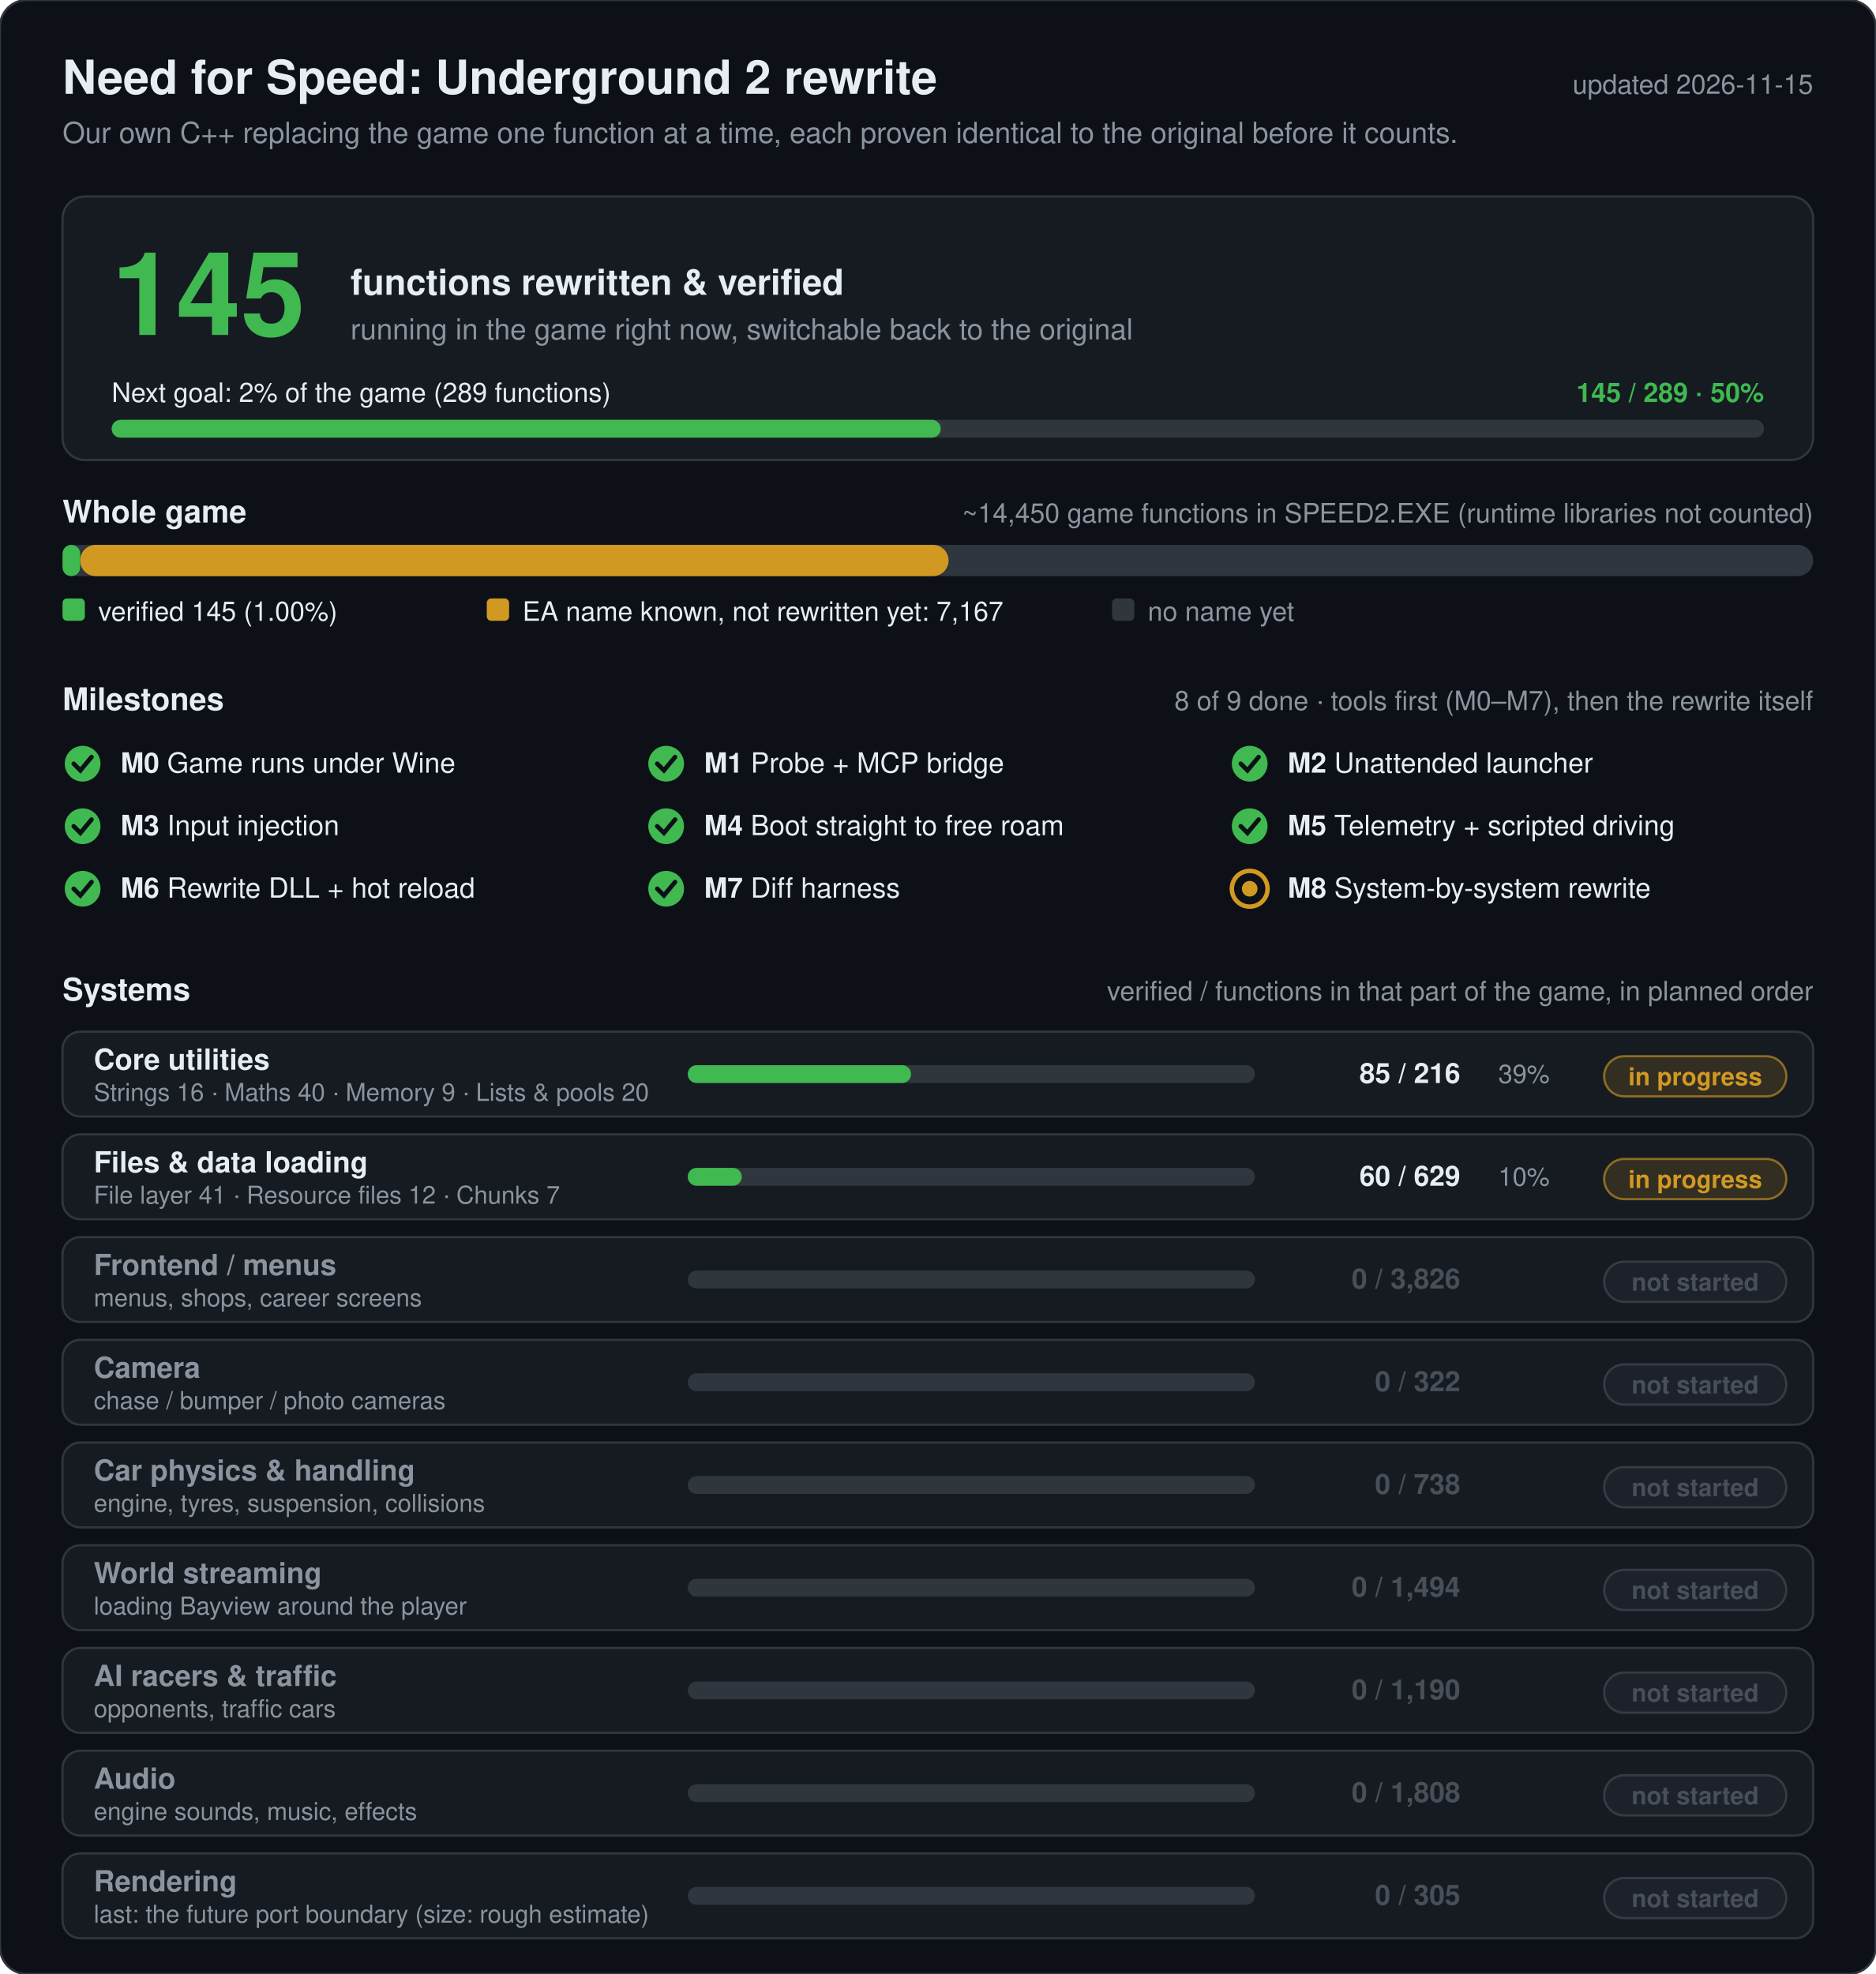
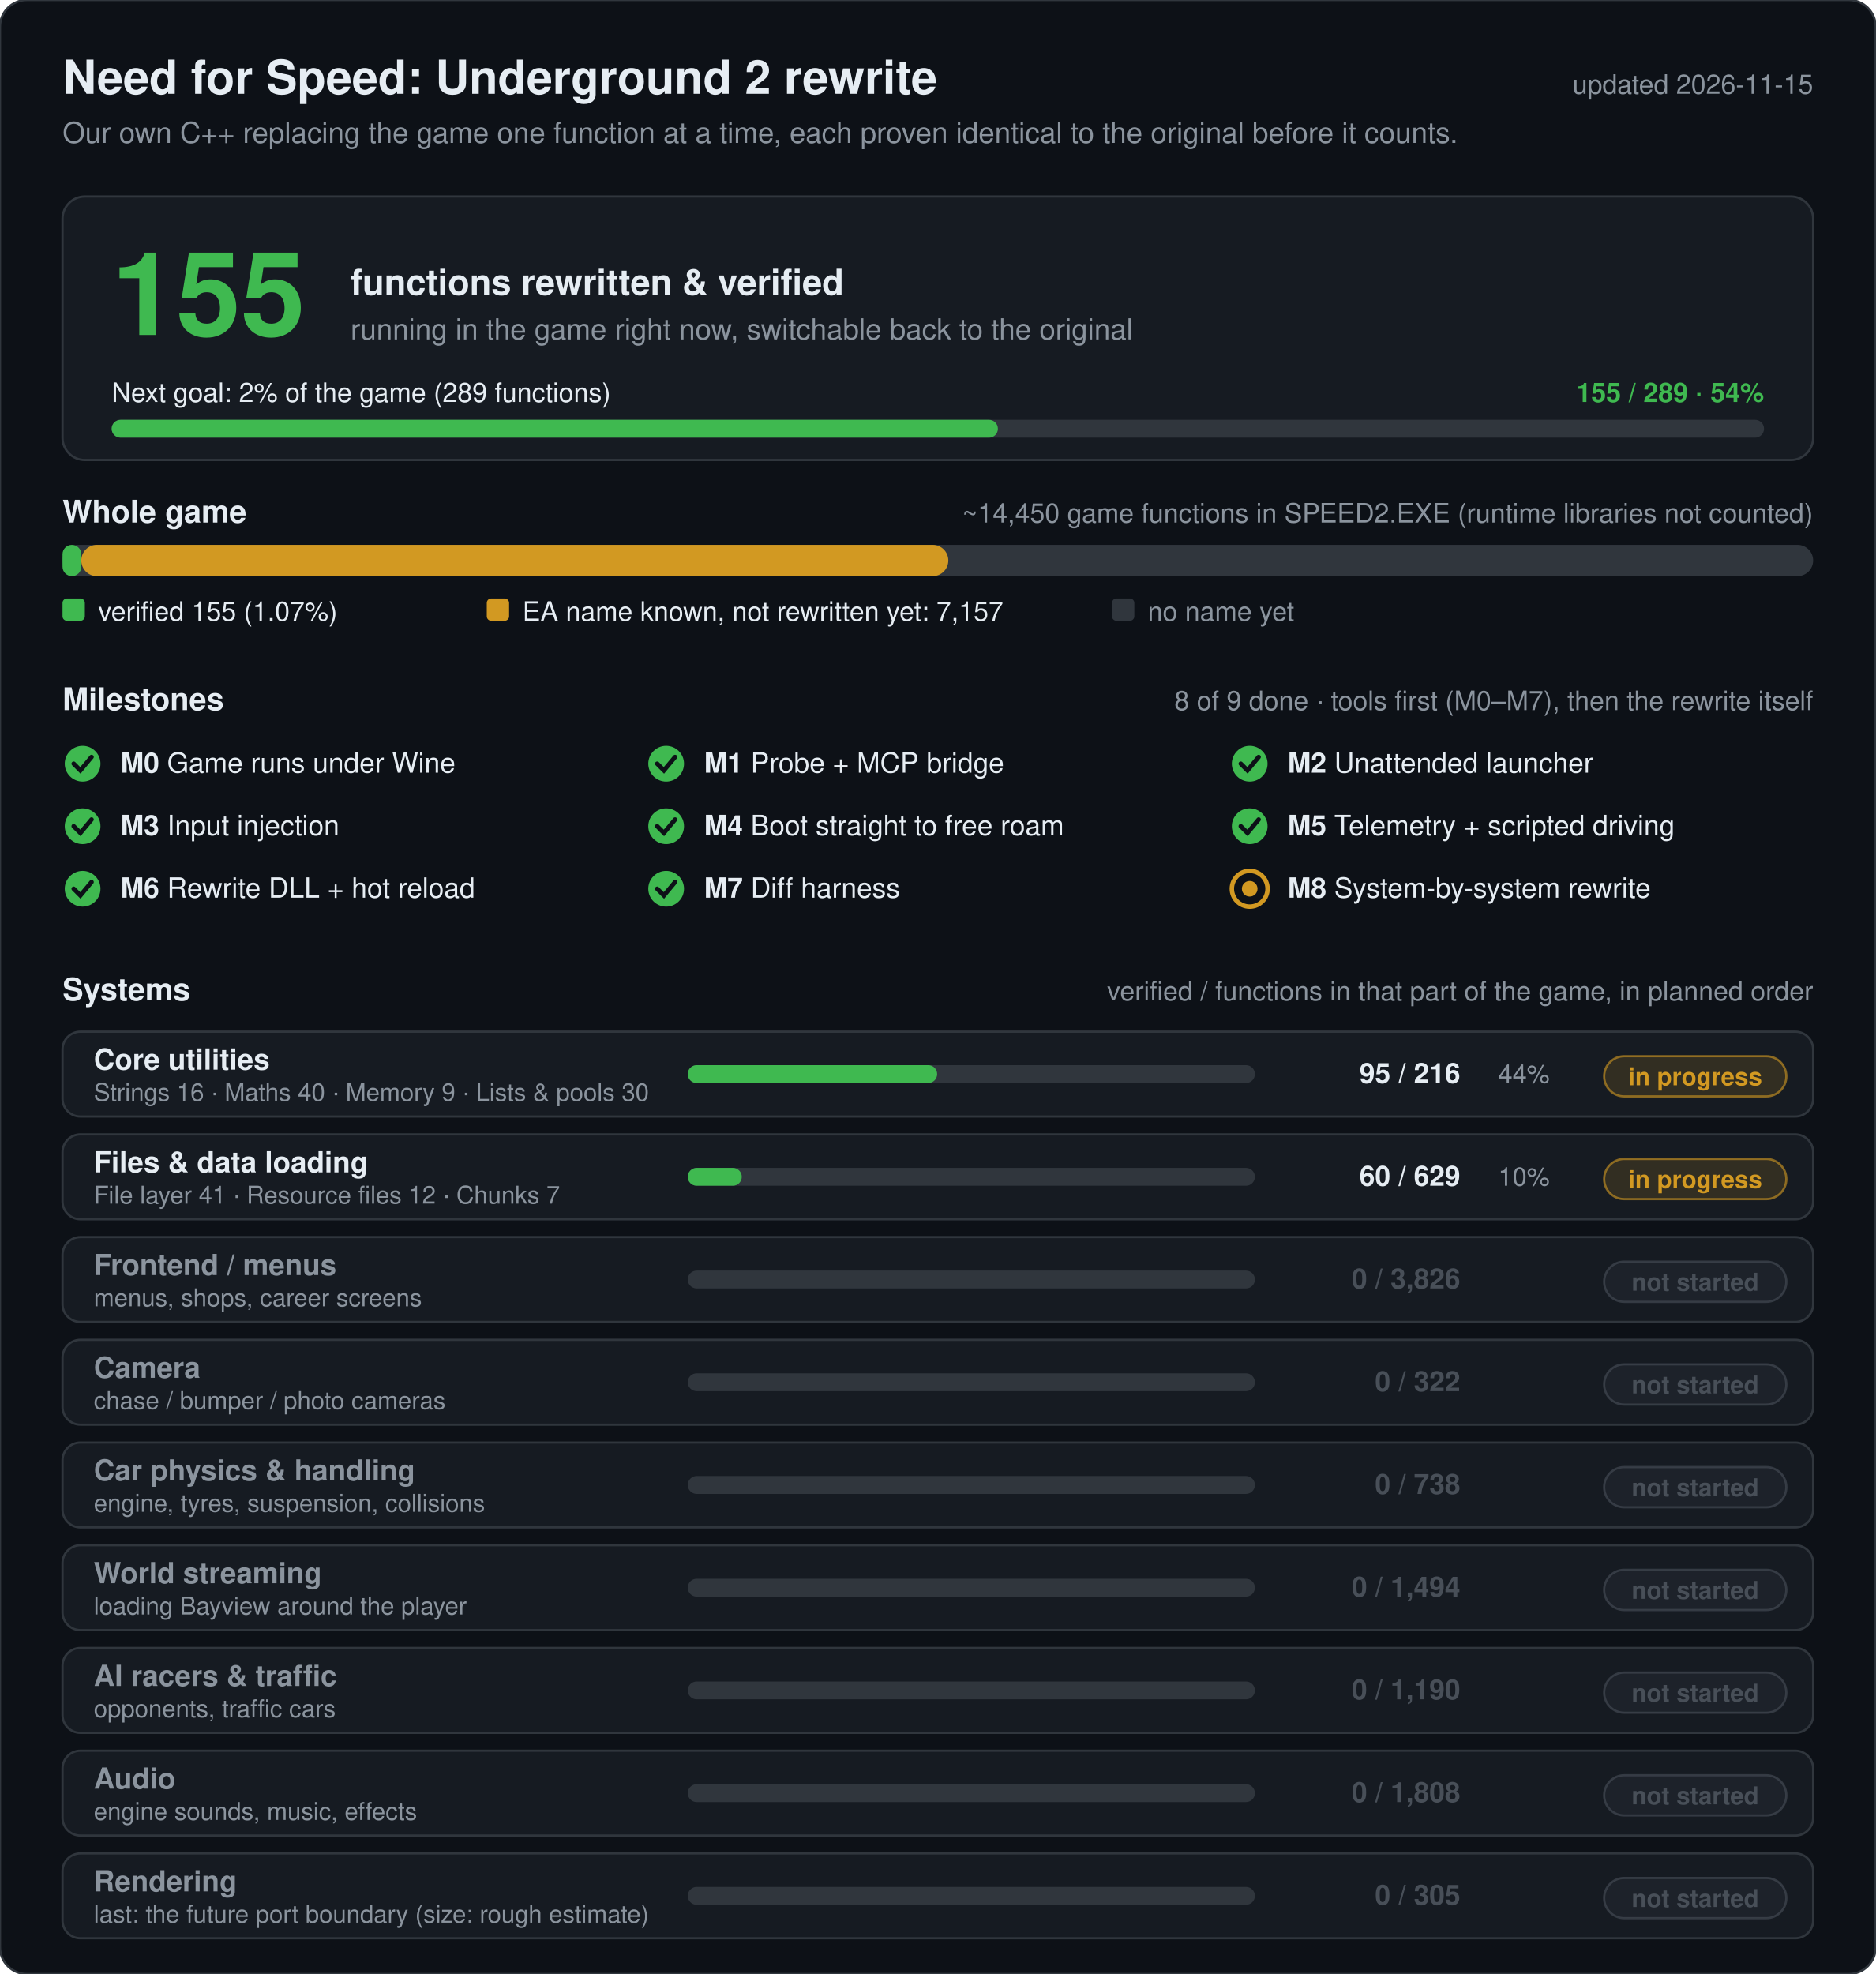
<svg xmlns="http://www.w3.org/2000/svg" width="840" height="884" viewBox="0 0 840 884" font-family="-apple-system, Segoe UI, Helvetica, Arial, sans-serif">
  <rect width="840" height="884" rx="12" fill="#0d1117" stroke="#30363d" />
  <text x="28" y="42" font-size="21" font-weight="700" fill="#e6edf3">Need for Speed: Underground 2 rewrite</text>
  <text x="812" y="42" font-size="12" fill="#8b949e" text-anchor="end">updated 2026-11-15</text>
  <text x="28" y="64" font-size="13" fill="#8b949e">Our own C++ replacing the game one function at a time, each proven identical to the original before it counts.</text>
  <rect x="28" y="88" width="784" height="118" rx="10" fill="#161b22" stroke="#30363d" />
-   <text x="50" y="150" font-size="52" font-weight="800" fill="#3fb950">145</text>
+   <text x="50" y="150" font-size="52" font-weight="800" fill="#3fb950">155</text>
  <text x="157" y="132" font-size="16" font-weight="600" fill="#e6edf3">functions rewritten &amp; verified</text>
  <text x="157" y="152" font-size="13" fill="#8b949e">running in the game right now, switchable back to the original</text>
  <text x="50" y="180" font-size="12" fill="#e6edf3">Next goal: 2% of the game (289 functions)</text>
-   <text x="790" y="180" font-size="12" font-weight="700" fill="#3fb950" text-anchor="end">145 / 289 · 50%</text>
+   <text x="790" y="180" font-size="12" font-weight="700" fill="#3fb950" text-anchor="end">155 / 289 · 54%</text>
  <rect x="50" y="188" width="740" height="8" rx="4.0" fill="#30363d" />
-   <rect x="50.0" y="188" width="371.3" height="8" rx="4.0" fill="#3fb950" />
+   <rect x="50.0" y="188" width="396.9" height="8" rx="4.0" fill="#3fb950" />
  <text x="28" y="234" font-size="14" font-weight="600" fill="#e6edf3">Whole game</text>
  <text x="812" y="234" font-size="12" fill="#8b949e" text-anchor="end">~14,450 game functions in SPEED2.EXE (runtime libraries not counted)</text>
  <rect x="28" y="244" width="784" height="14" rx="7.0" fill="#30363d" />
-   <rect x="28.0" y="244" width="7.9" height="14" rx="3.9" fill="#3fb950" />
-   <rect x="35.9" y="244" width="388.9" height="14" rx="7.0" fill="#d29922" />
+   <rect x="28.0" y="244" width="8.4" height="14" rx="4.2" fill="#3fb950" />
+   <rect x="36.4" y="244" width="388.3" height="14" rx="7.0" fill="#d29922" />
  <rect x="28" y="268" width="10" height="10" rx="2" fill="#3fb950" />
-   <text x="44" y="278" font-size="12" fill="#e6edf3">verified 145 (1.00%)</text>
+   <text x="44" y="278" font-size="12" fill="#e6edf3">verified 155 (1.07%)</text>
  <rect x="218" y="268" width="10" height="10" rx="2" fill="#d29922" />
-   <text x="234" y="278" font-size="12" fill="#e6edf3">EA name known, not rewritten yet: 7,167</text>
+   <text x="234" y="278" font-size="12" fill="#e6edf3">EA name known, not rewritten yet: 7,157</text>
  <rect x="498" y="268" width="10" height="10" rx="2" fill="#30363d" />
  <text x="514" y="278" font-size="12" fill="#8b949e">no name yet</text>
  <text x="28" y="318" font-size="14" font-weight="600" fill="#e6edf3">Milestones</text>
  <text x="812" y="318" font-size="12" fill="#8b949e" text-anchor="end">8 of 9 done · tools first (M0–M7), then the rewrite itself</text>
  <circle cx="37.0" cy="342" r="8" fill="#3fb950" />
  <path d="M33.0 342 l3 3 l5 -6" stroke="#0d1117" stroke-width="2" fill="none" stroke-linecap="round" />
  <text x="54.0" y="346" font-size="12.5" fill="#e6edf3">
    <tspan font-weight="700">M0</tspan> Game runs under Wine</text>
  <circle cx="298.333" cy="342" r="8" fill="#3fb950" />
  <path d="M294.333 342 l3 3 l5 -6" stroke="#0d1117" stroke-width="2" fill="none" stroke-linecap="round" />
  <text x="315.333" y="346" font-size="12.5" fill="#e6edf3">
    <tspan font-weight="700">M1</tspan> Probe + MCP bridge</text>
  <circle cx="559.667" cy="342" r="8" fill="#3fb950" />
  <path d="M555.667 342 l3 3 l5 -6" stroke="#0d1117" stroke-width="2" fill="none" stroke-linecap="round" />
  <text x="576.667" y="346" font-size="12.5" fill="#e6edf3">
    <tspan font-weight="700">M2</tspan> Unattended launcher</text>
  <circle cx="37.0" cy="370" r="8" fill="#3fb950" />
  <path d="M33.0 370 l3 3 l5 -6" stroke="#0d1117" stroke-width="2" fill="none" stroke-linecap="round" />
  <text x="54.0" y="374" font-size="12.5" fill="#e6edf3">
    <tspan font-weight="700">M3</tspan> Input injection</text>
  <circle cx="298.333" cy="370" r="8" fill="#3fb950" />
  <path d="M294.333 370 l3 3 l5 -6" stroke="#0d1117" stroke-width="2" fill="none" stroke-linecap="round" />
  <text x="315.333" y="374" font-size="12.5" fill="#e6edf3">
    <tspan font-weight="700">M4</tspan> Boot straight to free roam</text>
  <circle cx="559.667" cy="370" r="8" fill="#3fb950" />
  <path d="M555.667 370 l3 3 l5 -6" stroke="#0d1117" stroke-width="2" fill="none" stroke-linecap="round" />
  <text x="576.667" y="374" font-size="12.5" fill="#e6edf3">
    <tspan font-weight="700">M5</tspan> Telemetry + scripted driving</text>
  <circle cx="37.0" cy="398" r="8" fill="#3fb950" />
  <path d="M33.0 398 l3 3 l5 -6" stroke="#0d1117" stroke-width="2" fill="none" stroke-linecap="round" />
  <text x="54.0" y="402" font-size="12.5" fill="#e6edf3">
    <tspan font-weight="700">M6</tspan> Rewrite DLL + hot reload</text>
  <circle cx="298.333" cy="398" r="8" fill="#3fb950" />
  <path d="M294.333 398 l3 3 l5 -6" stroke="#0d1117" stroke-width="2" fill="none" stroke-linecap="round" />
  <text x="315.333" y="402" font-size="12.5" fill="#e6edf3">
    <tspan font-weight="700">M7</tspan> Diff harness</text>
  <circle cx="559.667" cy="398" r="8" fill="none" stroke="#d29922" stroke-width="2" />
  <circle cx="559.667" cy="398" r="3.5" fill="#d29922" />
  <text x="576.667" y="402" font-size="12.5" fill="#e6edf3">
    <tspan font-weight="700">M8</tspan> System-by-system rewrite</text>
  <text x="28" y="448" font-size="14" font-weight="600" fill="#e6edf3">Systems</text>
  <text x="812" y="448" font-size="12" fill="#8b949e" text-anchor="end">verified / functions in that part of the game, in planned order</text>
  <rect x="28" y="462" width="784" height="38" rx="8" fill="#161b22" stroke="#30363d" />
  <text x="42" y="479" font-size="13" font-weight="600" fill="#e6edf3">Core utilities</text>
-   <text x="42" y="493" font-size="11" fill="#8b949e">Strings 16 · Maths 40 · Memory 9 · Lists &amp; pools 20</text>
+   <text x="42" y="493" font-size="11" fill="#8b949e">Strings 16 · Maths 40 · Memory 9 · Lists &amp; pools 30</text>
  <rect x="308" y="477" width="254" height="8" rx="4.0" fill="#30363d" />
-   <rect x="308.0" y="477" width="100.0" height="8" rx="4.0" fill="#3fb950" />
-   <text x="654" y="485" font-size="12.5" font-weight="700" fill="#e6edf3" text-anchor="end">85 / 216</text>
-   <text x="694" y="485" font-size="11.5" fill="#8b949e" text-anchor="end">39%</text>
+   <rect x="308.0" y="477" width="111.7" height="8" rx="4.0" fill="#3fb950" />
+   <text x="654" y="485" font-size="12.5" font-weight="700" fill="#e6edf3" text-anchor="end">95 / 216</text>
+   <text x="694" y="485" font-size="11.5" fill="#8b949e" text-anchor="end">44%</text>
  <rect x="718.4" y="473" width="81.6" height="18" rx="9" fill="#d29922" fill-opacity="0.15" stroke="#d29922" stroke-opacity="0.6" />
  <text x="759.2" y="486" font-size="11" font-weight="600" fill="#d29922" text-anchor="middle">in progress</text>
  <rect x="28" y="508" width="784" height="38" rx="8" fill="#161b22" stroke="#30363d" />
  <text x="42" y="525" font-size="13" font-weight="600" fill="#e6edf3">Files &amp; data loading</text>
  <text x="42" y="539" font-size="11" fill="#8b949e">File layer 41 · Resource files 12 · Chunks 7</text>
  <rect x="308" y="523" width="254" height="8" rx="4.0" fill="#30363d" />
  <rect x="308.0" y="523" width="24.2" height="8" rx="4.0" fill="#3fb950" />
  <text x="654" y="531" font-size="12.5" font-weight="700" fill="#e6edf3" text-anchor="end">60 / 629</text>
  <text x="694" y="531" font-size="11.5" fill="#8b949e" text-anchor="end">10%</text>
  <rect x="718.4" y="519" width="81.6" height="18" rx="9" fill="#d29922" fill-opacity="0.15" stroke="#d29922" stroke-opacity="0.6" />
  <text x="759.2" y="532" font-size="11" font-weight="600" fill="#d29922" text-anchor="middle">in progress</text>
  <rect x="28" y="554" width="784" height="38" rx="8" fill="#161b22" stroke="#30363d" />
  <text x="42" y="571" font-size="13" font-weight="600" fill="#8b949e">Frontend / menus</text>
  <text x="42" y="585" font-size="11" fill="#8b949e">menus, shops, career screens</text>
  <rect x="308" y="569" width="254" height="8" rx="4.0" fill="#30363d" />
  <text x="654" y="577" font-size="12.5" font-weight="700" fill="#484f58" text-anchor="end">0 / 3,826</text>
  <rect x="718.4" y="565" width="81.6" height="18" rx="9" fill="#484f58" fill-opacity="0.15" stroke="#484f58" stroke-opacity="0.6" />
  <text x="759.2" y="578" font-size="11" font-weight="600" fill="#484f58" text-anchor="middle">not started</text>
  <rect x="28" y="600" width="784" height="38" rx="8" fill="#161b22" stroke="#30363d" />
  <text x="42" y="617" font-size="13" font-weight="600" fill="#8b949e">Camera</text>
  <text x="42" y="631" font-size="11" fill="#8b949e">chase / bumper / photo cameras</text>
  <rect x="308" y="615" width="254" height="8" rx="4.0" fill="#30363d" />
  <text x="654" y="623" font-size="12.5" font-weight="700" fill="#484f58" text-anchor="end">0 / 322</text>
  <rect x="718.4" y="611" width="81.6" height="18" rx="9" fill="#484f58" fill-opacity="0.15" stroke="#484f58" stroke-opacity="0.6" />
  <text x="759.2" y="624" font-size="11" font-weight="600" fill="#484f58" text-anchor="middle">not started</text>
  <rect x="28" y="646" width="784" height="38" rx="8" fill="#161b22" stroke="#30363d" />
  <text x="42" y="663" font-size="13" font-weight="600" fill="#8b949e">Car physics &amp; handling</text>
  <text x="42" y="677" font-size="11" fill="#8b949e">engine, tyres, suspension, collisions</text>
  <rect x="308" y="661" width="254" height="8" rx="4.0" fill="#30363d" />
  <text x="654" y="669" font-size="12.5" font-weight="700" fill="#484f58" text-anchor="end">0 / 738</text>
  <rect x="718.4" y="657" width="81.6" height="18" rx="9" fill="#484f58" fill-opacity="0.15" stroke="#484f58" stroke-opacity="0.6" />
  <text x="759.2" y="670" font-size="11" font-weight="600" fill="#484f58" text-anchor="middle">not started</text>
  <rect x="28" y="692" width="784" height="38" rx="8" fill="#161b22" stroke="#30363d" />
  <text x="42" y="709" font-size="13" font-weight="600" fill="#8b949e">World streaming</text>
  <text x="42" y="723" font-size="11" fill="#8b949e">loading Bayview around the player</text>
  <rect x="308" y="707" width="254" height="8" rx="4.0" fill="#30363d" />
  <text x="654" y="715" font-size="12.5" font-weight="700" fill="#484f58" text-anchor="end">0 / 1,494</text>
  <rect x="718.4" y="703" width="81.6" height="18" rx="9" fill="#484f58" fill-opacity="0.15" stroke="#484f58" stroke-opacity="0.6" />
  <text x="759.2" y="716" font-size="11" font-weight="600" fill="#484f58" text-anchor="middle">not started</text>
  <rect x="28" y="738" width="784" height="38" rx="8" fill="#161b22" stroke="#30363d" />
  <text x="42" y="755" font-size="13" font-weight="600" fill="#8b949e">AI racers &amp; traffic</text>
  <text x="42" y="769" font-size="11" fill="#8b949e">opponents, traffic cars</text>
  <rect x="308" y="753" width="254" height="8" rx="4.0" fill="#30363d" />
  <text x="654" y="761" font-size="12.5" font-weight="700" fill="#484f58" text-anchor="end">0 / 1,190</text>
  <rect x="718.4" y="749" width="81.6" height="18" rx="9" fill="#484f58" fill-opacity="0.15" stroke="#484f58" stroke-opacity="0.6" />
  <text x="759.2" y="762" font-size="11" font-weight="600" fill="#484f58" text-anchor="middle">not started</text>
  <rect x="28" y="784" width="784" height="38" rx="8" fill="#161b22" stroke="#30363d" />
  <text x="42" y="801" font-size="13" font-weight="600" fill="#8b949e">Audio</text>
  <text x="42" y="815" font-size="11" fill="#8b949e">engine sounds, music, effects</text>
  <rect x="308" y="799" width="254" height="8" rx="4.0" fill="#30363d" />
  <text x="654" y="807" font-size="12.5" font-weight="700" fill="#484f58" text-anchor="end">0 / 1,808</text>
  <rect x="718.4" y="795" width="81.6" height="18" rx="9" fill="#484f58" fill-opacity="0.15" stroke="#484f58" stroke-opacity="0.6" />
  <text x="759.2" y="808" font-size="11" font-weight="600" fill="#484f58" text-anchor="middle">not started</text>
  <rect x="28" y="830" width="784" height="38" rx="8" fill="#161b22" stroke="#30363d" />
  <text x="42" y="847" font-size="13" font-weight="600" fill="#8b949e">Rendering</text>
  <text x="42" y="861" font-size="11" fill="#8b949e">last: the future port boundary (size: rough estimate)</text>
  <rect x="308" y="845" width="254" height="8" rx="4.0" fill="#30363d" />
  <text x="654" y="853" font-size="12.5" font-weight="700" fill="#484f58" text-anchor="end">0 / 305</text>
  <rect x="718.4" y="841" width="81.6" height="18" rx="9" fill="#484f58" fill-opacity="0.15" stroke="#484f58" stroke-opacity="0.6" />
  <text x="759.2" y="854" font-size="11" font-weight="600" fill="#484f58" text-anchor="middle">not started</text>
</svg>
